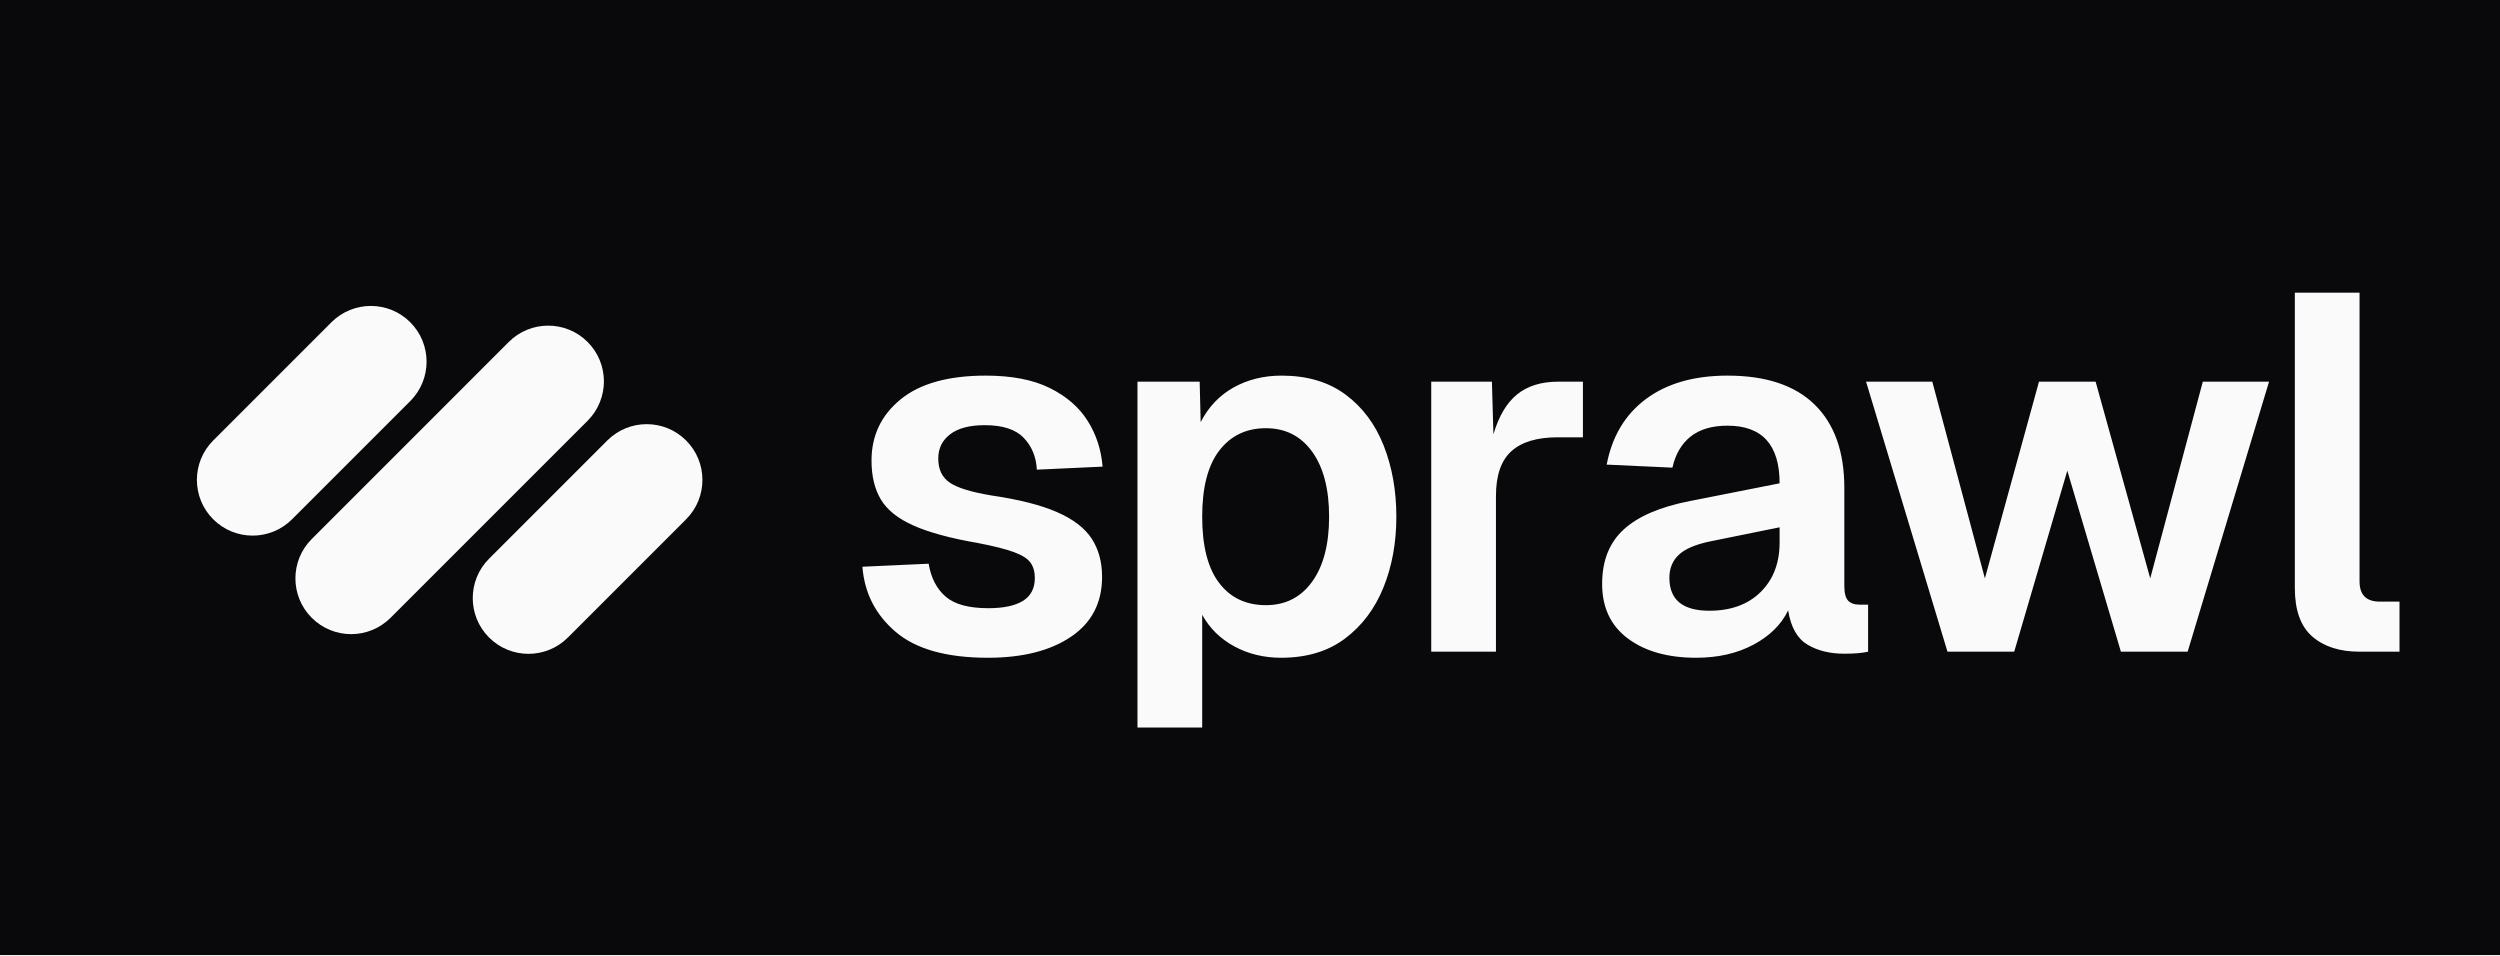
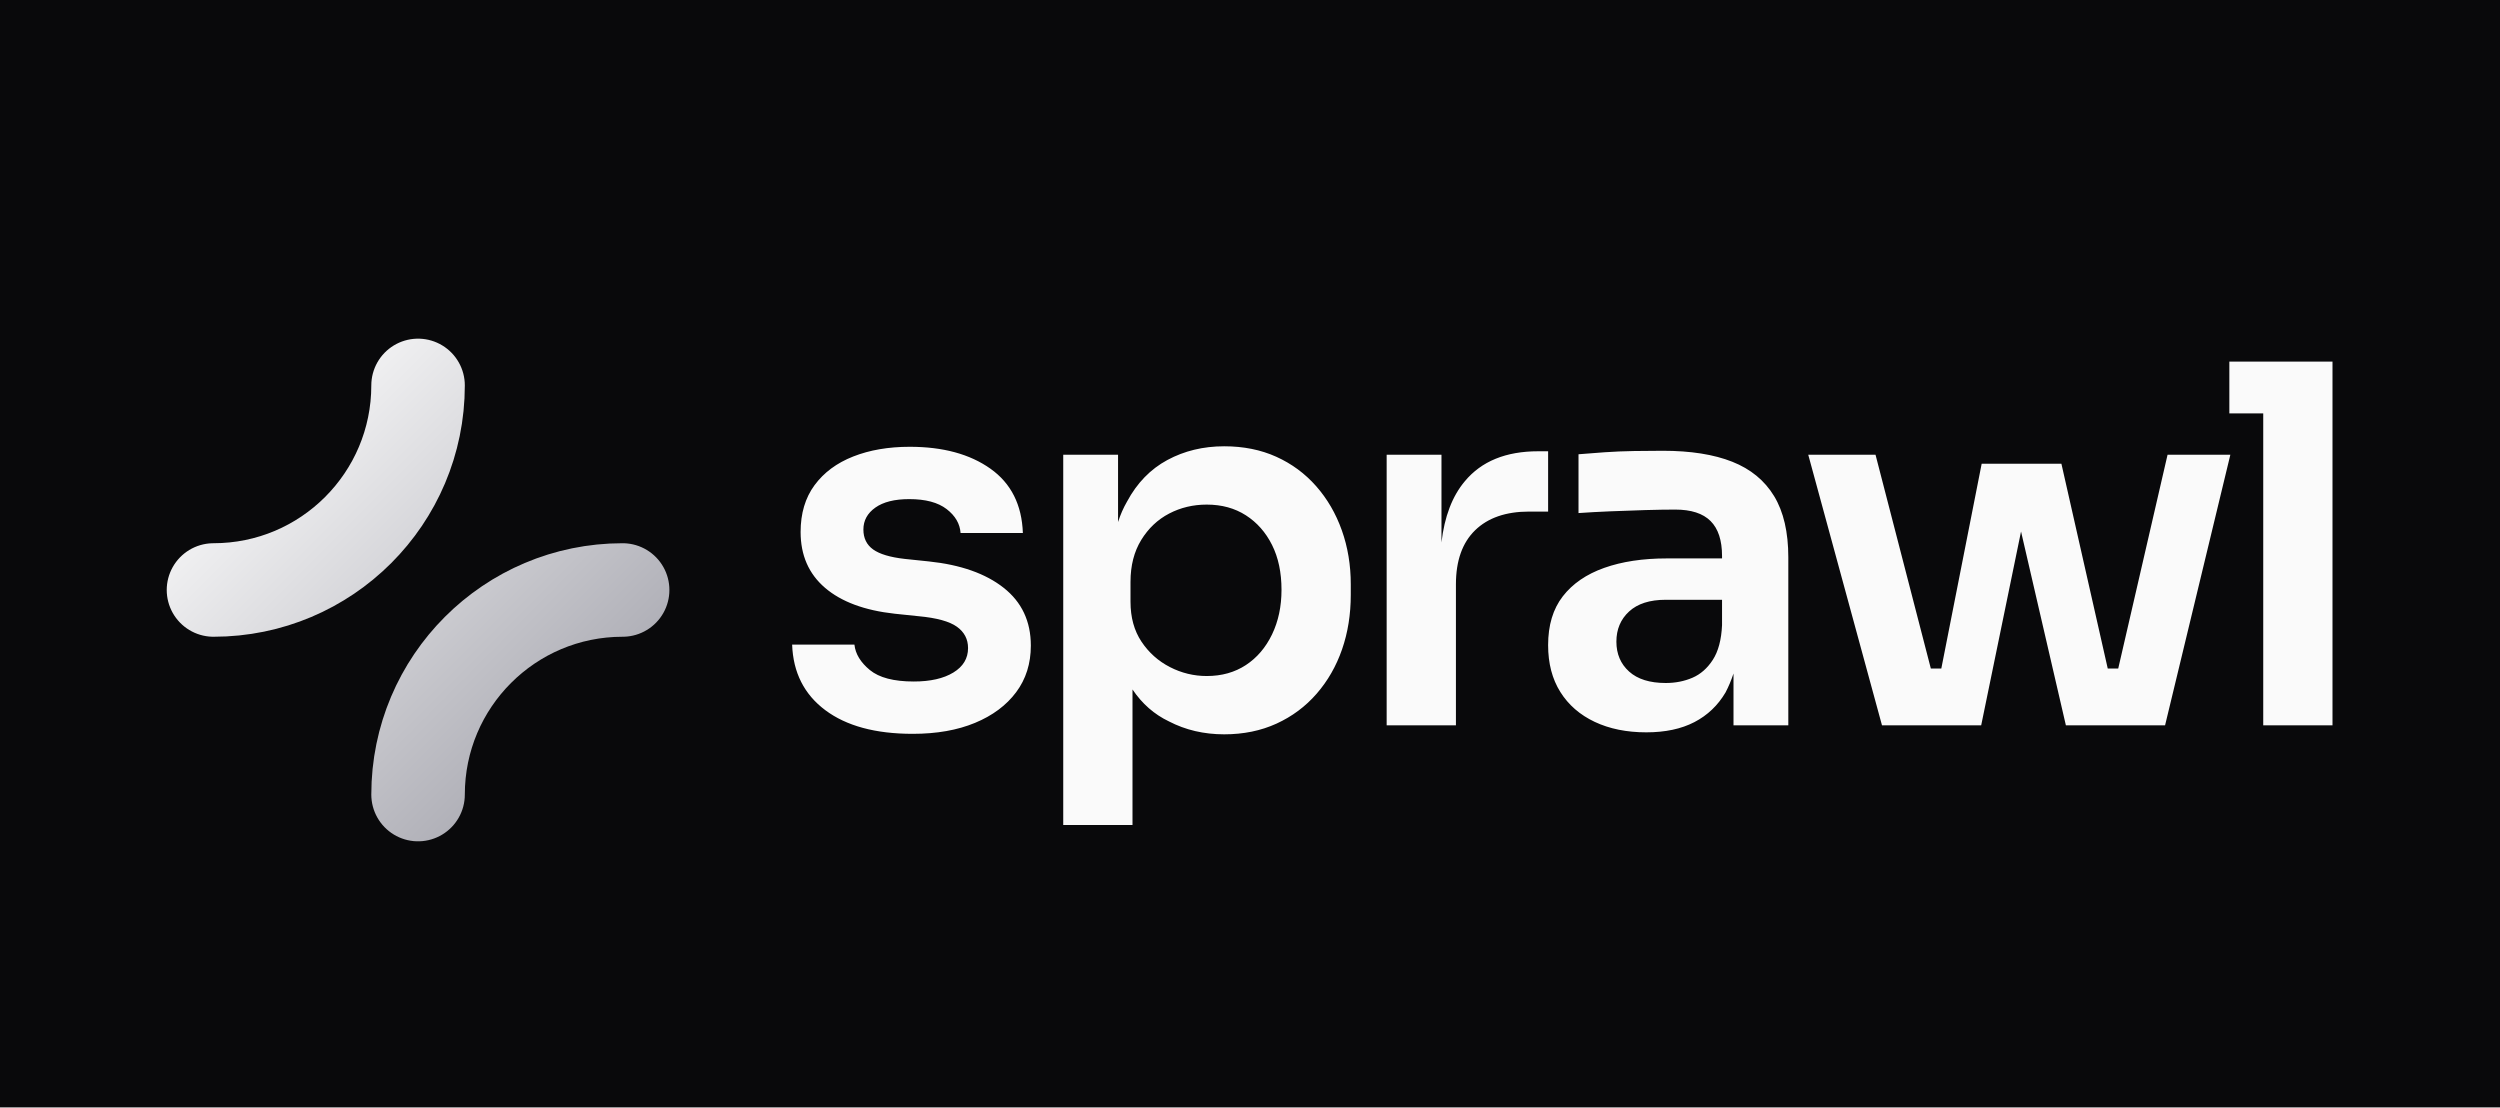
- <svg xmlns="http://www.w3.org/2000/svg" viewBox="0 0 890 340" width="890" height="340">
-   <defs />
-   <rect width="890" height="340" fill="#09090B" />
-   <g transform="translate(-16 -4) scale(.62)">
-     <g transform="translate(28 26) rotate(-45 256 256)" fill="#FAFAFA">
-       <rect x="144" y="144" width="160" height="64" rx="32" />
-       <rect x="144" y="224" width="224" height="64" rx="32" />
-       <rect x="208" y="304" width="160" height="64" rx="32" />
-     </g>
+ <svg xmlns="http://www.w3.org/2000/svg" viewBox="0 0 903 400" width="903" height="400">
+   <defs>
+     <linearGradient id="g" gradientUnits="userSpaceOnUse" x1="116" y1="116" x2="396" y2="396">
+       <stop offset="0" stop-color="#FFFFFF" />
+       <stop offset="1" stop-color="#A1A1AA" />
+     </linearGradient>
+   </defs>
+   <rect width="903" height="400" fill="#09090B" />
+   <g transform="translate(56.0 118.1) scale(0.5278) translate(-76 -76)">
+     <path d="M256 116A140 140 0 0 1 116 256" stroke="url(#g)" stroke-width="64" fill="none" stroke-linecap="round" />
+     <path d="M396 256A140 140 0 0 0 256 396" stroke="url(#g)" stroke-width="64" fill="none" stroke-linecap="round" />
  </g>
-   <path d="M351.66 234.16Q329.7 234.16 318.9 224.98Q308.1 215.8 307.02 201.76L330.6 200.68Q331.86 208.24 336.63 212.38Q341.4 216.52 351.84 216.52Q359.94 216.52 364.17 213.91Q368.4 211.3 368.4 205.72Q368.4 202.48 366.87 200.32Q365.34 198.16 360.93 196.54Q356.52 194.92 348.06 193.3Q333.48 190.78 325.2 187.09Q316.92 183.4 313.59 177.82Q310.26 172.24 310.26 163.96Q310.26 150.64 320.61 142.18Q330.96 133.72 350.94 133.72Q364.8 133.72 373.71 138.13Q382.62 142.54 387.21 149.83Q391.8 157.12 392.52 166.12L369.12 167.2Q368.76 160.36 364.44 155.86Q360.12 151.36 350.58 151.36Q342.48 151.36 338.25 154.6Q334.02 157.84 334.02 163.24Q334.02 169.0 338.07 171.79Q342.12 174.58 352.92 176.38Q367.68 178.54 376.32 182.32Q384.96 186.1 388.65 191.77Q392.34 197.44 392.34 205.36Q392.34 219.22 381.27 226.69Q370.2 234.16 351.66 234.16Z M404.94 259.0V135.88H427.08L427.44 150.28Q431.58 142.18 439.14 137.95Q446.7 133.72 456.24 133.72Q469.92 133.72 479.01 140.47Q488.1 147.22 492.6 158.65Q497.1 170.08 497.1 183.94Q497.1 197.8 492.51 209.14Q487.92 220.48 478.83 227.32Q469.74 234.16 456.06 234.16Q446.88 234.16 439.41 230.11Q431.94 226.06 427.98 218.86V259.0ZM450.66 215.44Q461.1 215.44 467.13 207.07Q473.16 198.7 473.16 183.94Q473.16 169.18 467.13 160.81Q461.1 152.44 450.66 152.44Q440.22 152.44 434.1 160.36Q427.98 168.28 427.98 183.94Q427.98 199.6 434.01 207.52Q440.04 215.44 450.66 215.44Z M509.52 232.0V135.88H531.12L531.66 154.6Q534.54 144.88 540.12 140.38Q545.7 135.88 554.7 135.88H563.52V155.68H554.52Q543.54 155.68 538.05 160.63Q532.56 165.58 532.56 176.56V232.0Z M603.84 234.16Q588.72 234.16 579.54 227.32Q570.36 220.48 570.36 207.88Q570.36 195.46 578.1 188.44Q585.84 181.42 601.68 178.36L633.54 172.06Q633.54 151.54 615 151.54Q606.72 151.54 601.86 155.41Q597 159.28 595.38 166.48L571.98 165.4Q574.86 150.28 586.02 142.0Q597.18 133.72 615 133.72Q635.52 133.72 646.05 144.07Q656.58 154.42 656.58 173.68V208.6Q656.58 212.38 657.93 213.82Q659.28 215.26 661.98 215.26H665.04V232.0Q661.98 232.72 656.58 232.72Q648.84 232.72 643.44 229.48Q638.04 226.24 636.6 217.42V217.24Q633 224.8 624.27 229.48Q615.54 234.16 603.84 234.16ZM608.52 217.42Q620.04 217.42 626.79 210.76Q633.54 204.1 633.54 193.12V187.72L608.7 192.76Q600.96 194.38 597.63 197.53Q594.3 200.68 594.3 205.72Q594.3 217.42 608.52 217.42Z M693.3 232.0 664.32 135.88H687.9L706.62 205.9L725.88 135.88H746.04L765.48 205.9L784.2 135.88H807.78L778.8 232.0H755.04L735.96 167.56L717.06 232.0Z M840 232.0Q829.38 232.0 823.17 226.6Q816.96 221.2 816.96 209.32V104.2H840V206.98Q840 214.18 847.2 214.18H854.22V232.0Z" fill="#FAFAFA" />
+   <path d="M329.68 265.06Q309.52 265.06 298.09 256.51Q286.66 247.96 286.12 232.84H308.62Q309.16 237.88 314.2 242.02Q319.24 246.16 330.04 246.16Q339.04 246.16 344.35 242.92Q349.66 239.68 349.66 234.1Q349.66 229.24 345.61 226.36Q341.56 223.48 331.84 222.58L323.2 221.68Q306.82 219.88 298.0 212.32Q289.18 204.76 289.18 192.16Q289.18 182.08 294.22 175.24Q299.26 168.4 308.17 164.89Q317.08 161.38 328.6 161.38Q346.6 161.38 357.76 169.3Q368.92 177.22 369.46 192.52H346.96Q346.6 187.48 341.92 183.88Q337.24 180.28 328.42 180.28Q320.5 180.28 316.18 183.34Q311.86 186.4 311.86 191.26Q311.86 195.94 315.37 198.46Q318.88 200.98 326.8 201.88L335.44 202.78Q352.72 204.58 362.53 212.32Q372.34 220.06 372.34 233.2Q372.34 242.92 367.03 250.03Q361.72 257.14 352.18 261.1Q342.64 265.06 329.68 265.06Z M384.04 298.0V164.26H403.84V188.56Q405.1 184.6 407.08 181.18Q412.48 171.1 421.66 166.15Q430.84 161.2 442.18 161.2Q452.62 161.2 460.99 164.98Q469.36 168.76 475.39 175.6Q481.42 182.44 484.66 191.53Q487.9 200.62 487.9 211.06V214.84Q487.9 225.46 484.75 234.55Q481.6 243.64 475.57 250.57Q469.54 257.5 461.08 261.37Q452.62 265.24 442.18 265.24Q431.2 265.24 422.2 260.56Q414.28 256.78 409.06 249.04V298.0ZM435.88 244.18Q443.98 244.18 450.01 240.22Q456.04 236.26 459.46 229.15Q462.88 222.04 462.88 213.04Q462.88 203.68 459.46 196.84Q456.04 190.0 450.01 186.13Q443.98 182.26 435.88 182.26Q428.5 182.26 422.29 185.5Q416.08 188.74 412.21 195.04Q408.34 201.34 408.34 210.16V217.36Q408.34 225.82 412.3 231.76Q416.26 237.7 422.56 240.94Q428.86 244.18 435.88 244.18Z M500.86 262.0V164.26H520.66V195.94Q522.28 181.9 529.12 173.8Q538.12 163.0 555.58 163.0H559.18V184.78H552.34Q539.74 184.78 532.81 191.53Q525.88 198.28 525.88 211.06V262.0Z M626.14 262.0V243.28Q624.88 247.06 623.26 250.12Q619.12 257.14 612.01 260.83Q604.9 264.52 594.64 264.52Q584.02 264.52 576.01 260.74Q568.0 256.96 563.59 249.94Q559.18 242.92 559.18 233.02Q559.18 222.22 564.49 215.38Q569.8 208.54 579.43 205.12Q589.06 201.7 602.02 201.7H622.0V200.8Q622.0 192.34 617.86 188.2Q613.72 184.06 605.08 184.06Q600.58 184.06 594.28 184.24Q587.98 184.42 581.59 184.69Q575.2 184.96 570.16 185.32V164.08Q574.3 163.72 579.52 163.36Q584.74 163.0 590.23 162.91Q595.72 162.82 600.58 162.82Q615.7 162.82 625.69 166.78Q635.68 170.74 640.81 179.2Q645.94 187.66 645.94 201.34V262.0ZM622.0 216.64H601.66Q593.02 216.64 588.43 220.87Q583.84 225.1 583.84 231.76Q583.84 238.42 588.43 242.56Q593.02 246.7 601.66 246.7Q606.88 246.7 611.29 244.81Q615.7 242.92 618.67 238.33Q621.64 233.74 622.0 225.82Z M679.78 262.0 653.14 164.26H677.44L697.42 241.48H701.2L715.78 167.5H744.58L761.32 241.48H765.1L782.92 164.26H805.6L782.02 262.0H746.2L730.0 191.98L715.6 262.0Z M817.48 262.0V149.32H805.24V130.6H842.5V262.0Z" fill="#FAFAFA" />
</svg>
